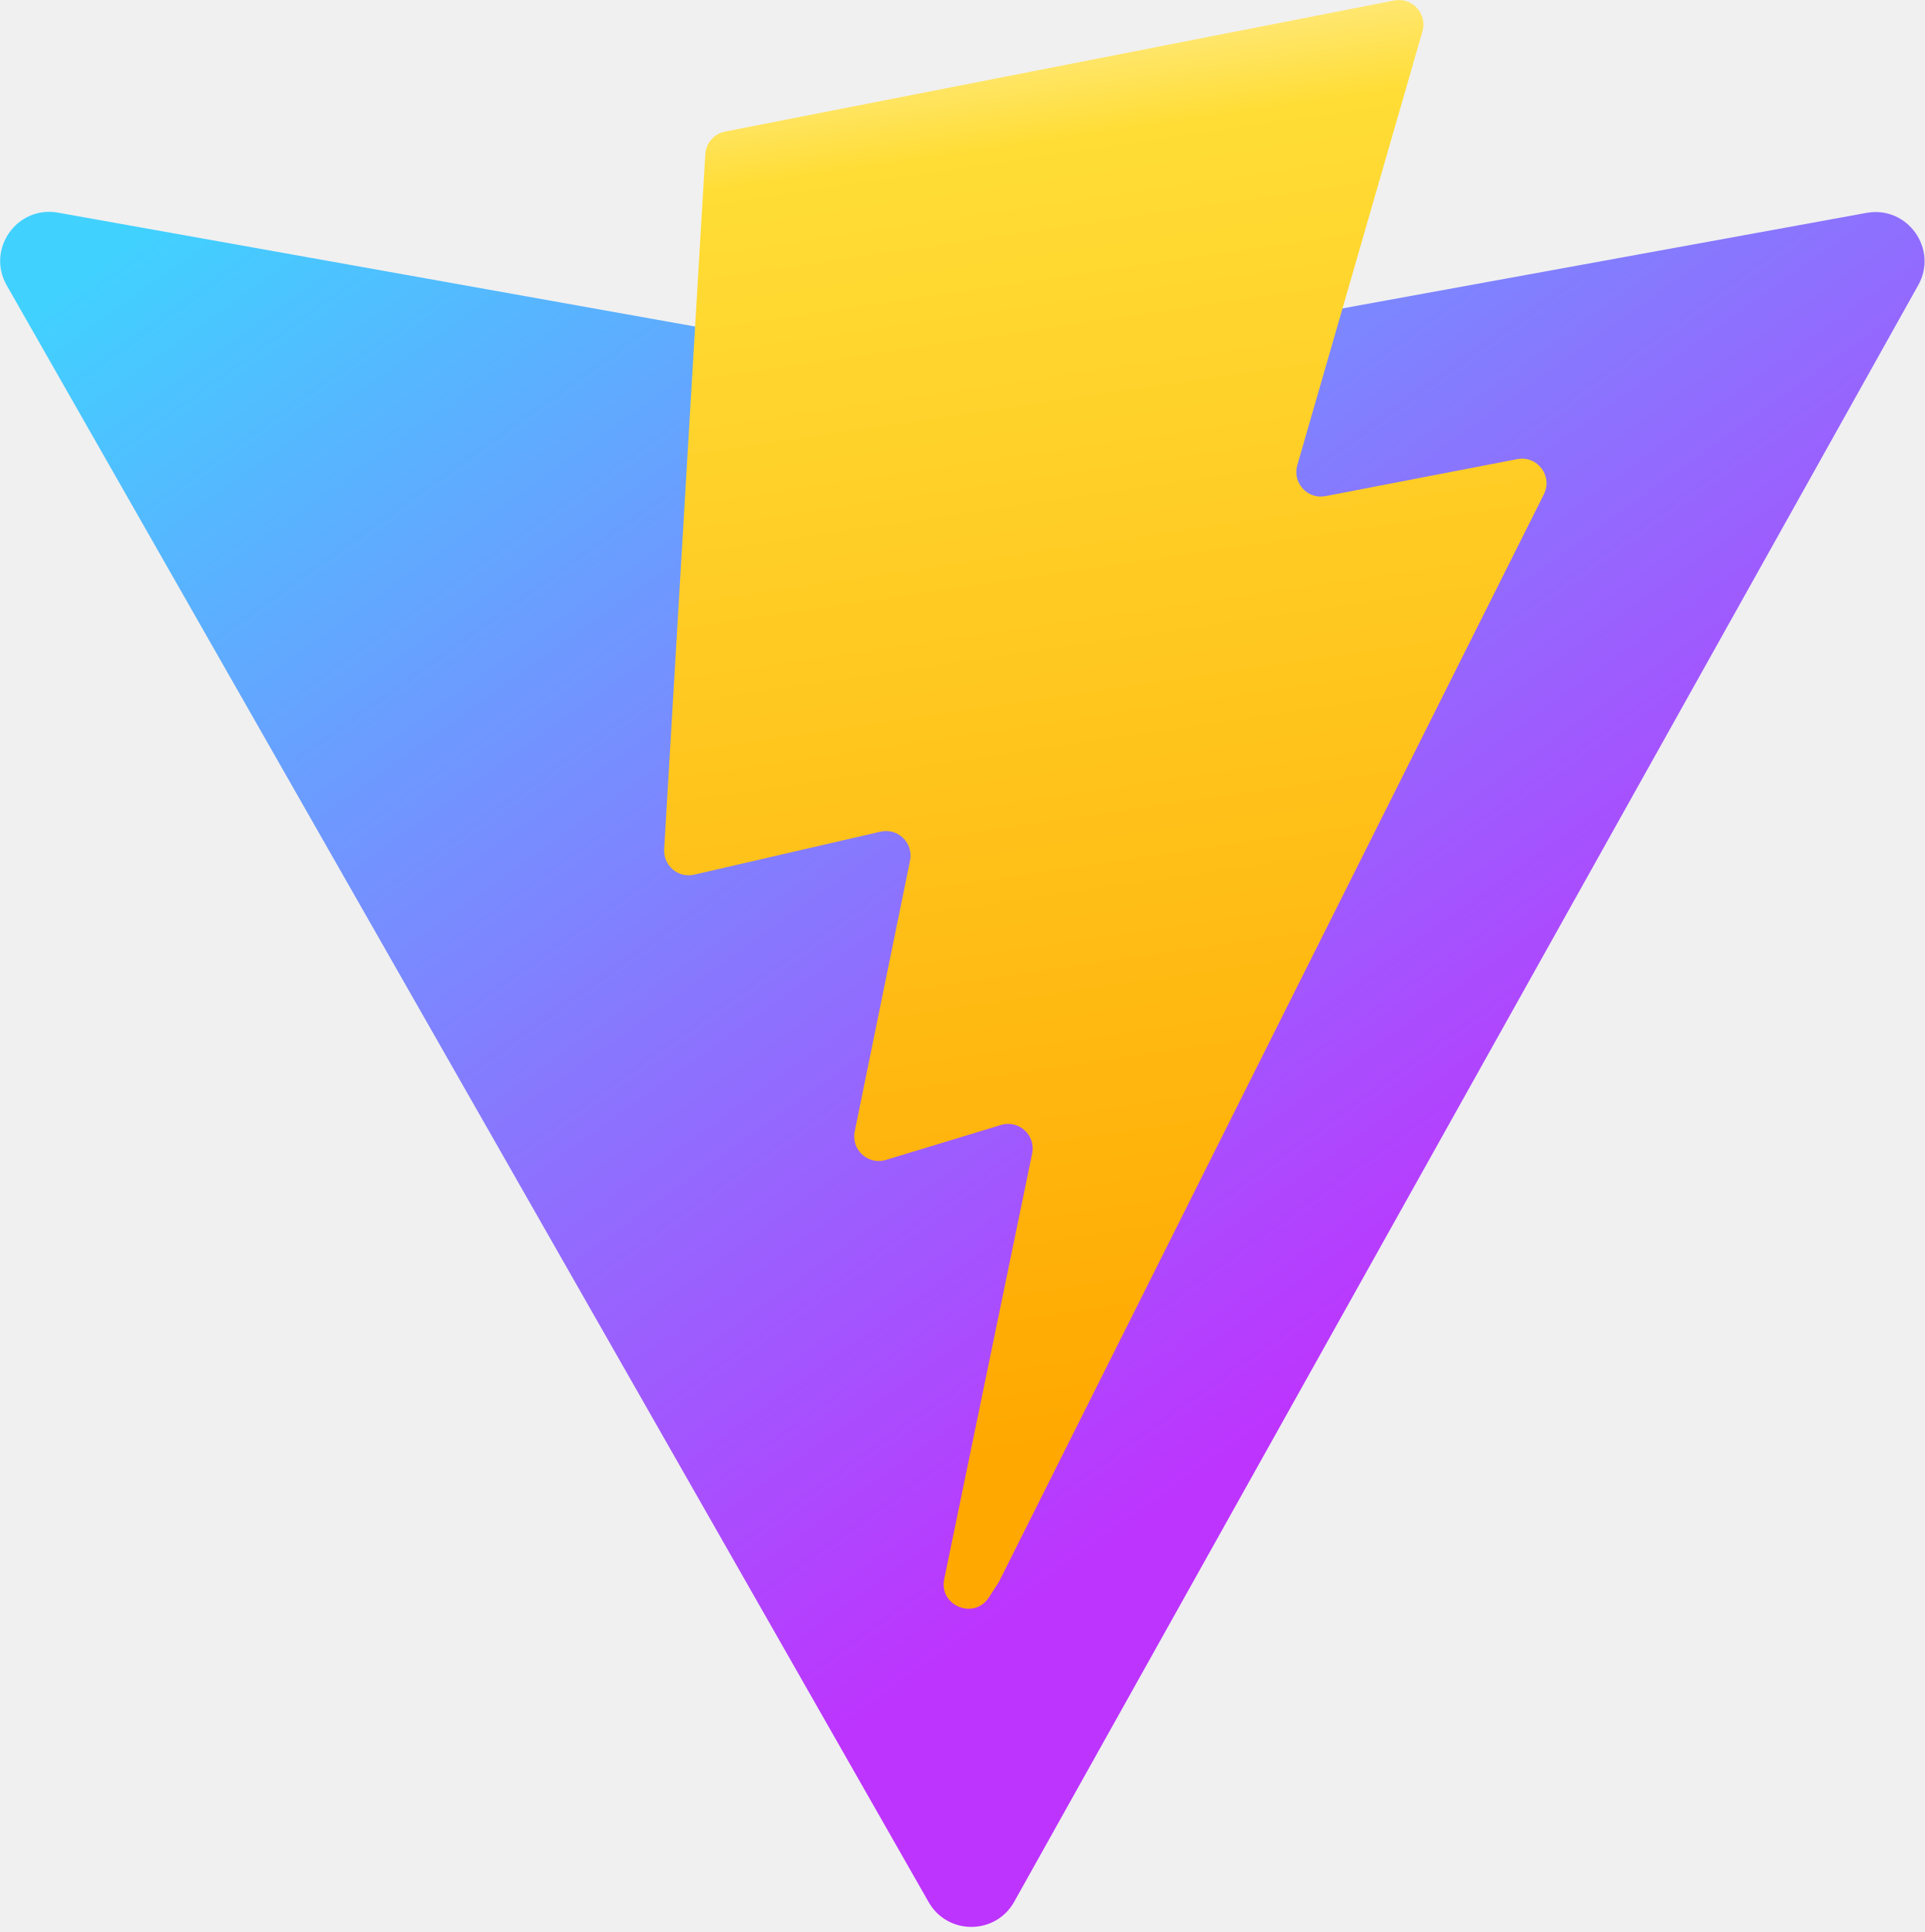
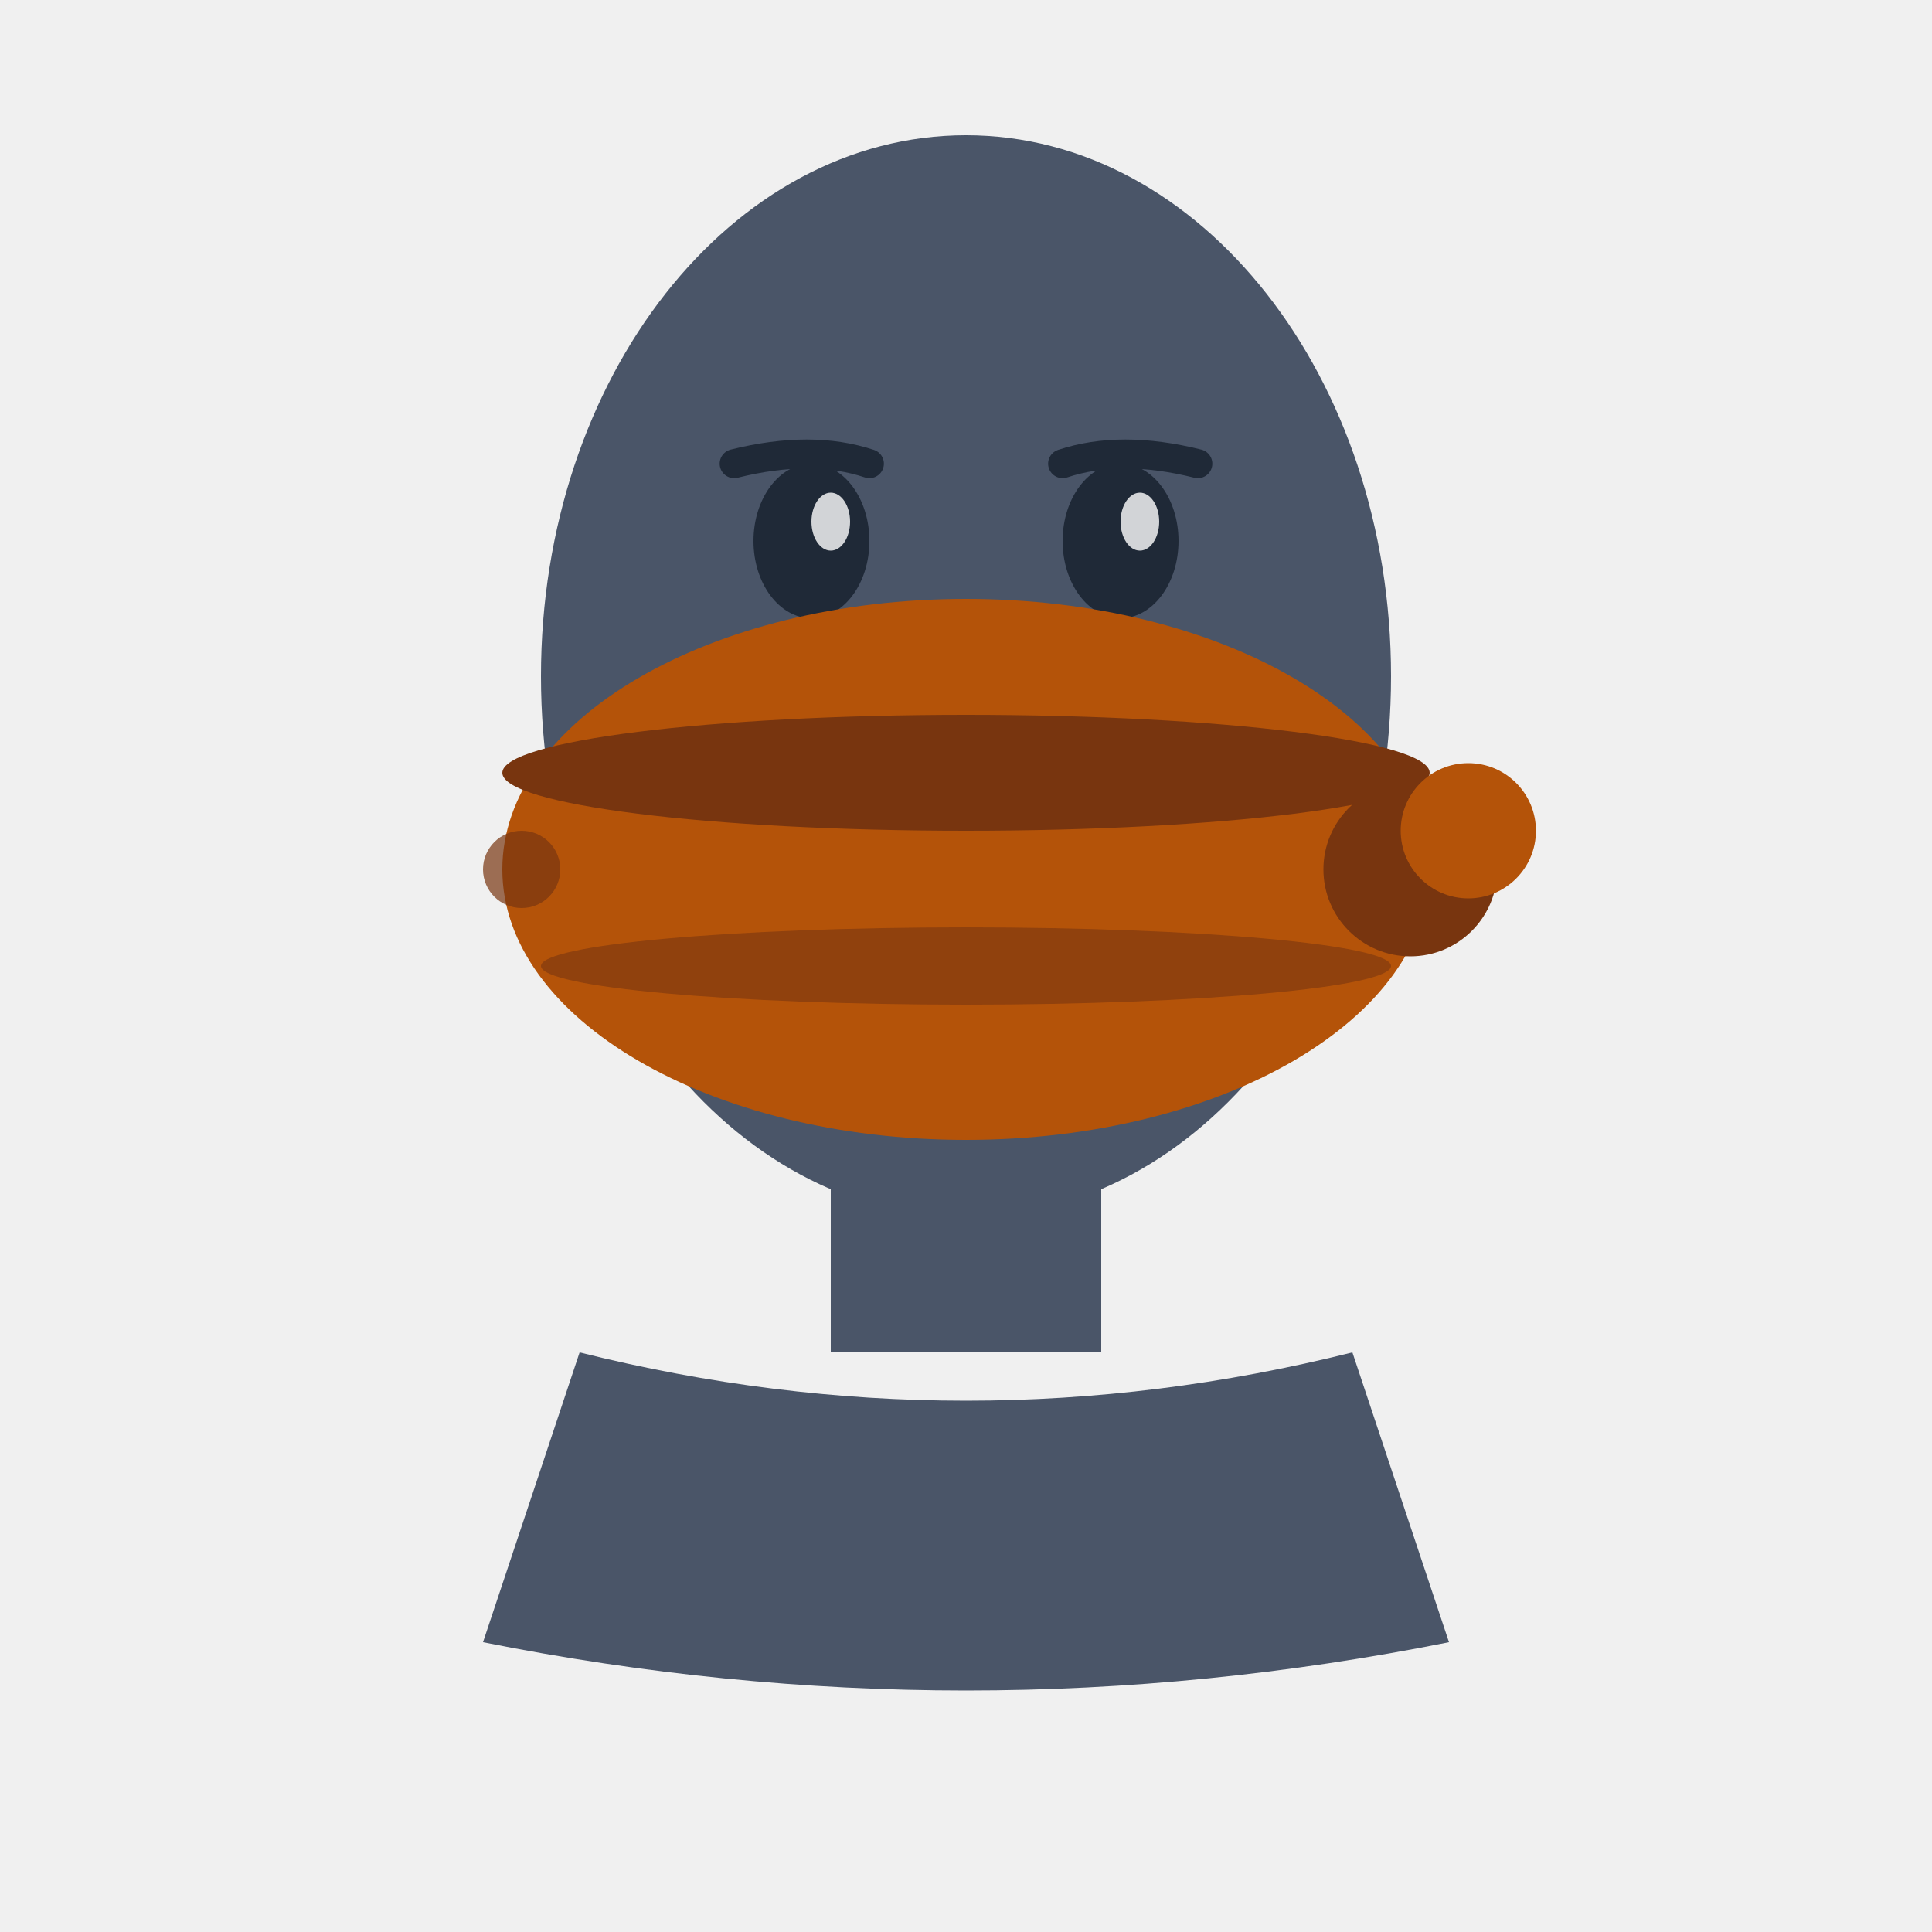
- <svg xmlns="http://www.w3.org/2000/svg" aria-hidden="true" role="img" class="iconify iconify--logos" width="31.88" height="32" preserveAspectRatio="xMidYMid meet" viewBox="0 0 256 257">
-   <defs>
-     <linearGradient id="IconifyId1813088fe1fbc01fb466" x1="-.828%" x2="57.636%" y1="7.652%" y2="78.411%">
-       <stop offset="0%" stop-color="#41D1FF" />
-       <stop offset="100%" stop-color="#BD34FE" />
-     </linearGradient>
-     <linearGradient id="IconifyId1813088fe1fbc01fb467" x1="43.376%" x2="50.316%" y1="2.242%" y2="89.03%">
-       <stop offset="0%" stop-color="#FFEA83" />
-       <stop offset="8.333%" stop-color="#FFDD35" />
-       <stop offset="100%" stop-color="#FFA800" />
-     </linearGradient>
-   </defs>
-   <path fill="url(#IconifyId1813088fe1fbc01fb466)" d="M255.153 37.938L134.897 252.976c-2.483 4.44-8.862 4.466-11.382.048L.875 37.958c-2.746-4.814 1.371-10.646 6.827-9.67l120.385 21.517a6.537 6.537 0 0 0 2.322-.004l117.867-21.483c5.438-.991 9.574 4.796 6.877 9.62Z" />
-   <path fill="url(#IconifyId1813088fe1fbc01fb467)" d="M185.432.063L96.44 17.501a3.268 3.268 0 0 0-2.634 3.014l-5.474 92.456a3.268 3.268 0 0 0 3.997 3.378l24.777-5.718c2.318-.535 4.413 1.507 3.936 3.838l-7.361 36.047c-.495 2.426 1.782 4.5 4.151 3.78l15.304-4.649c2.372-.72 4.652 1.36 4.15 3.788l-11.698 56.621c-.732 3.542 3.979 5.473 5.943 2.437l1.313-2.028l72.516-144.72c1.215-2.423-.88-5.186-3.54-4.672l-25.505 4.922c-2.396.462-4.435-1.77-3.759-4.114l16.646-57.705c.677-2.35-1.37-4.583-3.769-4.113Z" />
+ <svg xmlns="http://www.w3.org/2000/svg" viewBox="0 0 100 100">
+   <ellipse cx="50" cy="35" rx="22" ry="28" fill="#4A5568" />
+   <rect x="43" y="58" width="14" height="12" fill="#4A5568" />
+   <path d="M 30 70 Q 50 75 70 70 L 75 85 Q 50 90 25 85 Z" fill="#4A5568" />
+   <ellipse cx="42" cy="28" rx="3" ry="4" fill="#1F2937" />
+   <ellipse cx="58" cy="28" rx="3" ry="4" fill="#1F2937" />
+   <ellipse cx="43" cy="27" rx="1" ry="1.5" fill="white" opacity="0.8" />
+   <ellipse cx="59" cy="27" rx="1" ry="1.5" fill="white" opacity="0.8" />
+   <path d="M 38 24 Q 42 23 45 24" stroke="#1F2937" stroke-width="1.5" fill="none" stroke-linecap="round" />
+   <path d="M 55 24 Q 58 23 62 24" stroke="#1F2937" stroke-width="1.5" fill="none" stroke-linecap="round" />
+   <ellipse cx="50" cy="45" rx="24" ry="14" fill="#B45309" />
+   <ellipse cx="50" cy="40" rx="24" ry="3" fill="#78350F" />
+   <ellipse cx="50" cy="50" rx="22" ry="2" fill="#78350F" opacity="0.6" />
+   <circle cx="73" cy="45" r="4.5" fill="#78350F" />
+   <circle cx="76" cy="43" r="3.5" fill="#B45309" />
+   <circle cx="27" cy="45" r="2" fill="#78350F" opacity="0.7" />
</svg>
